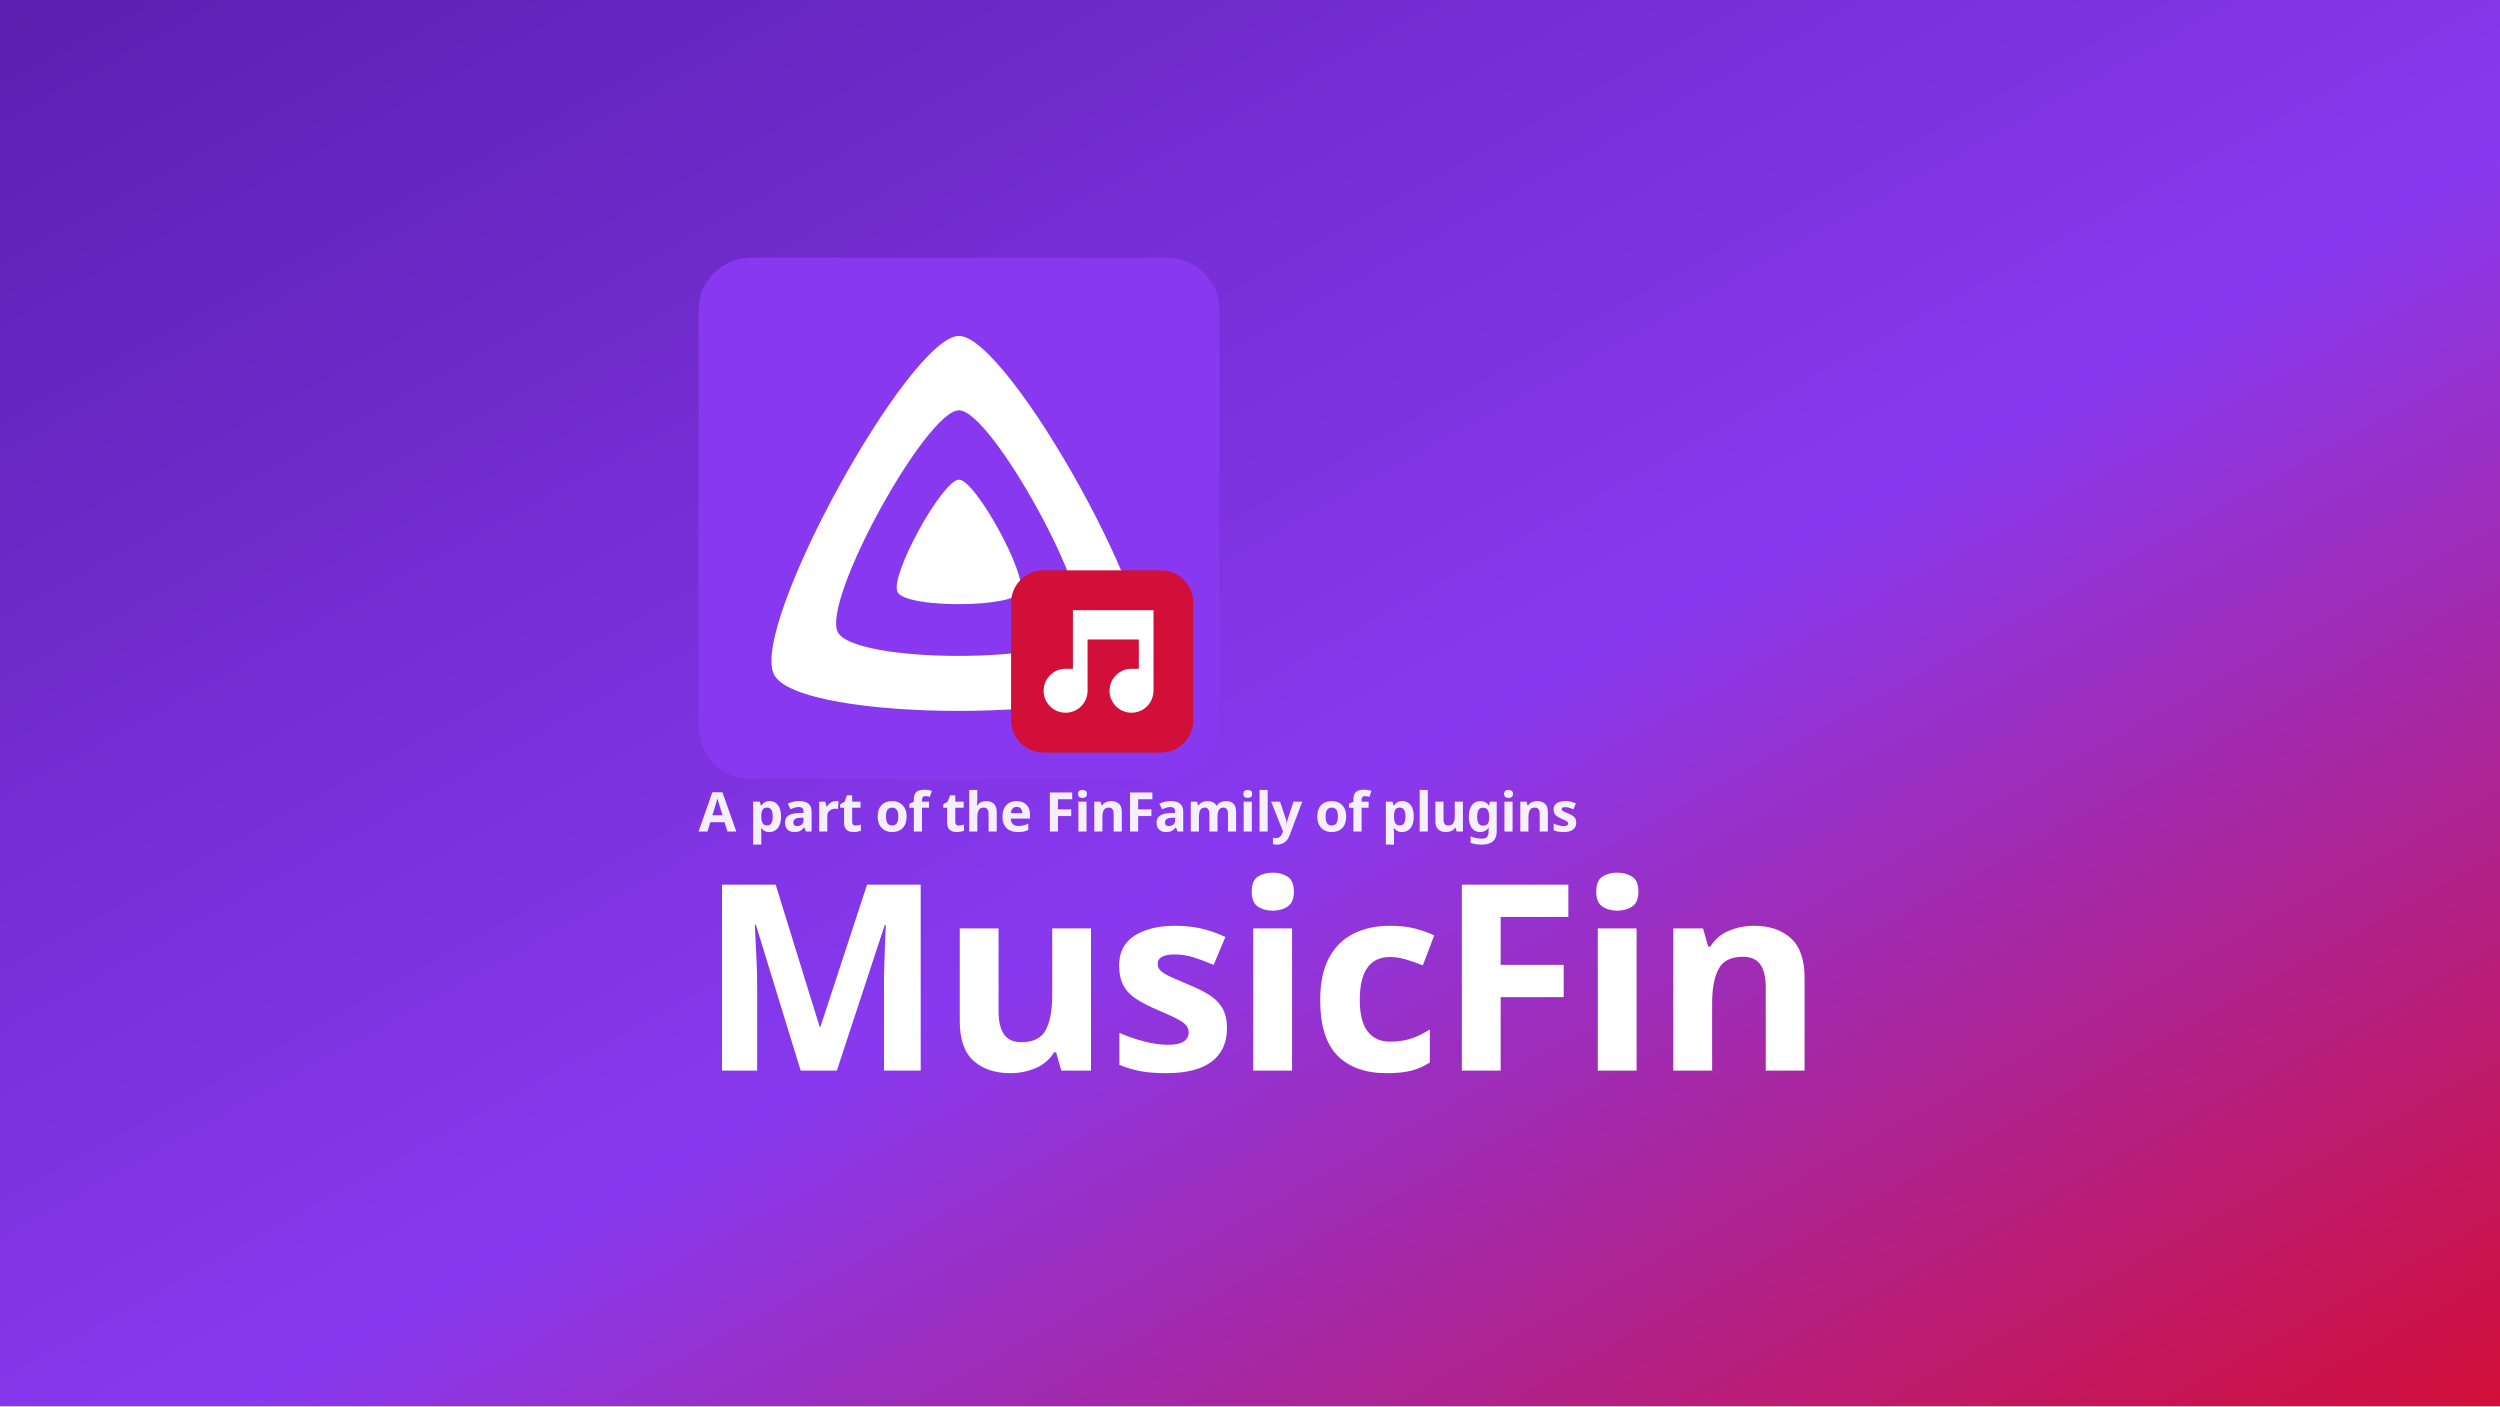
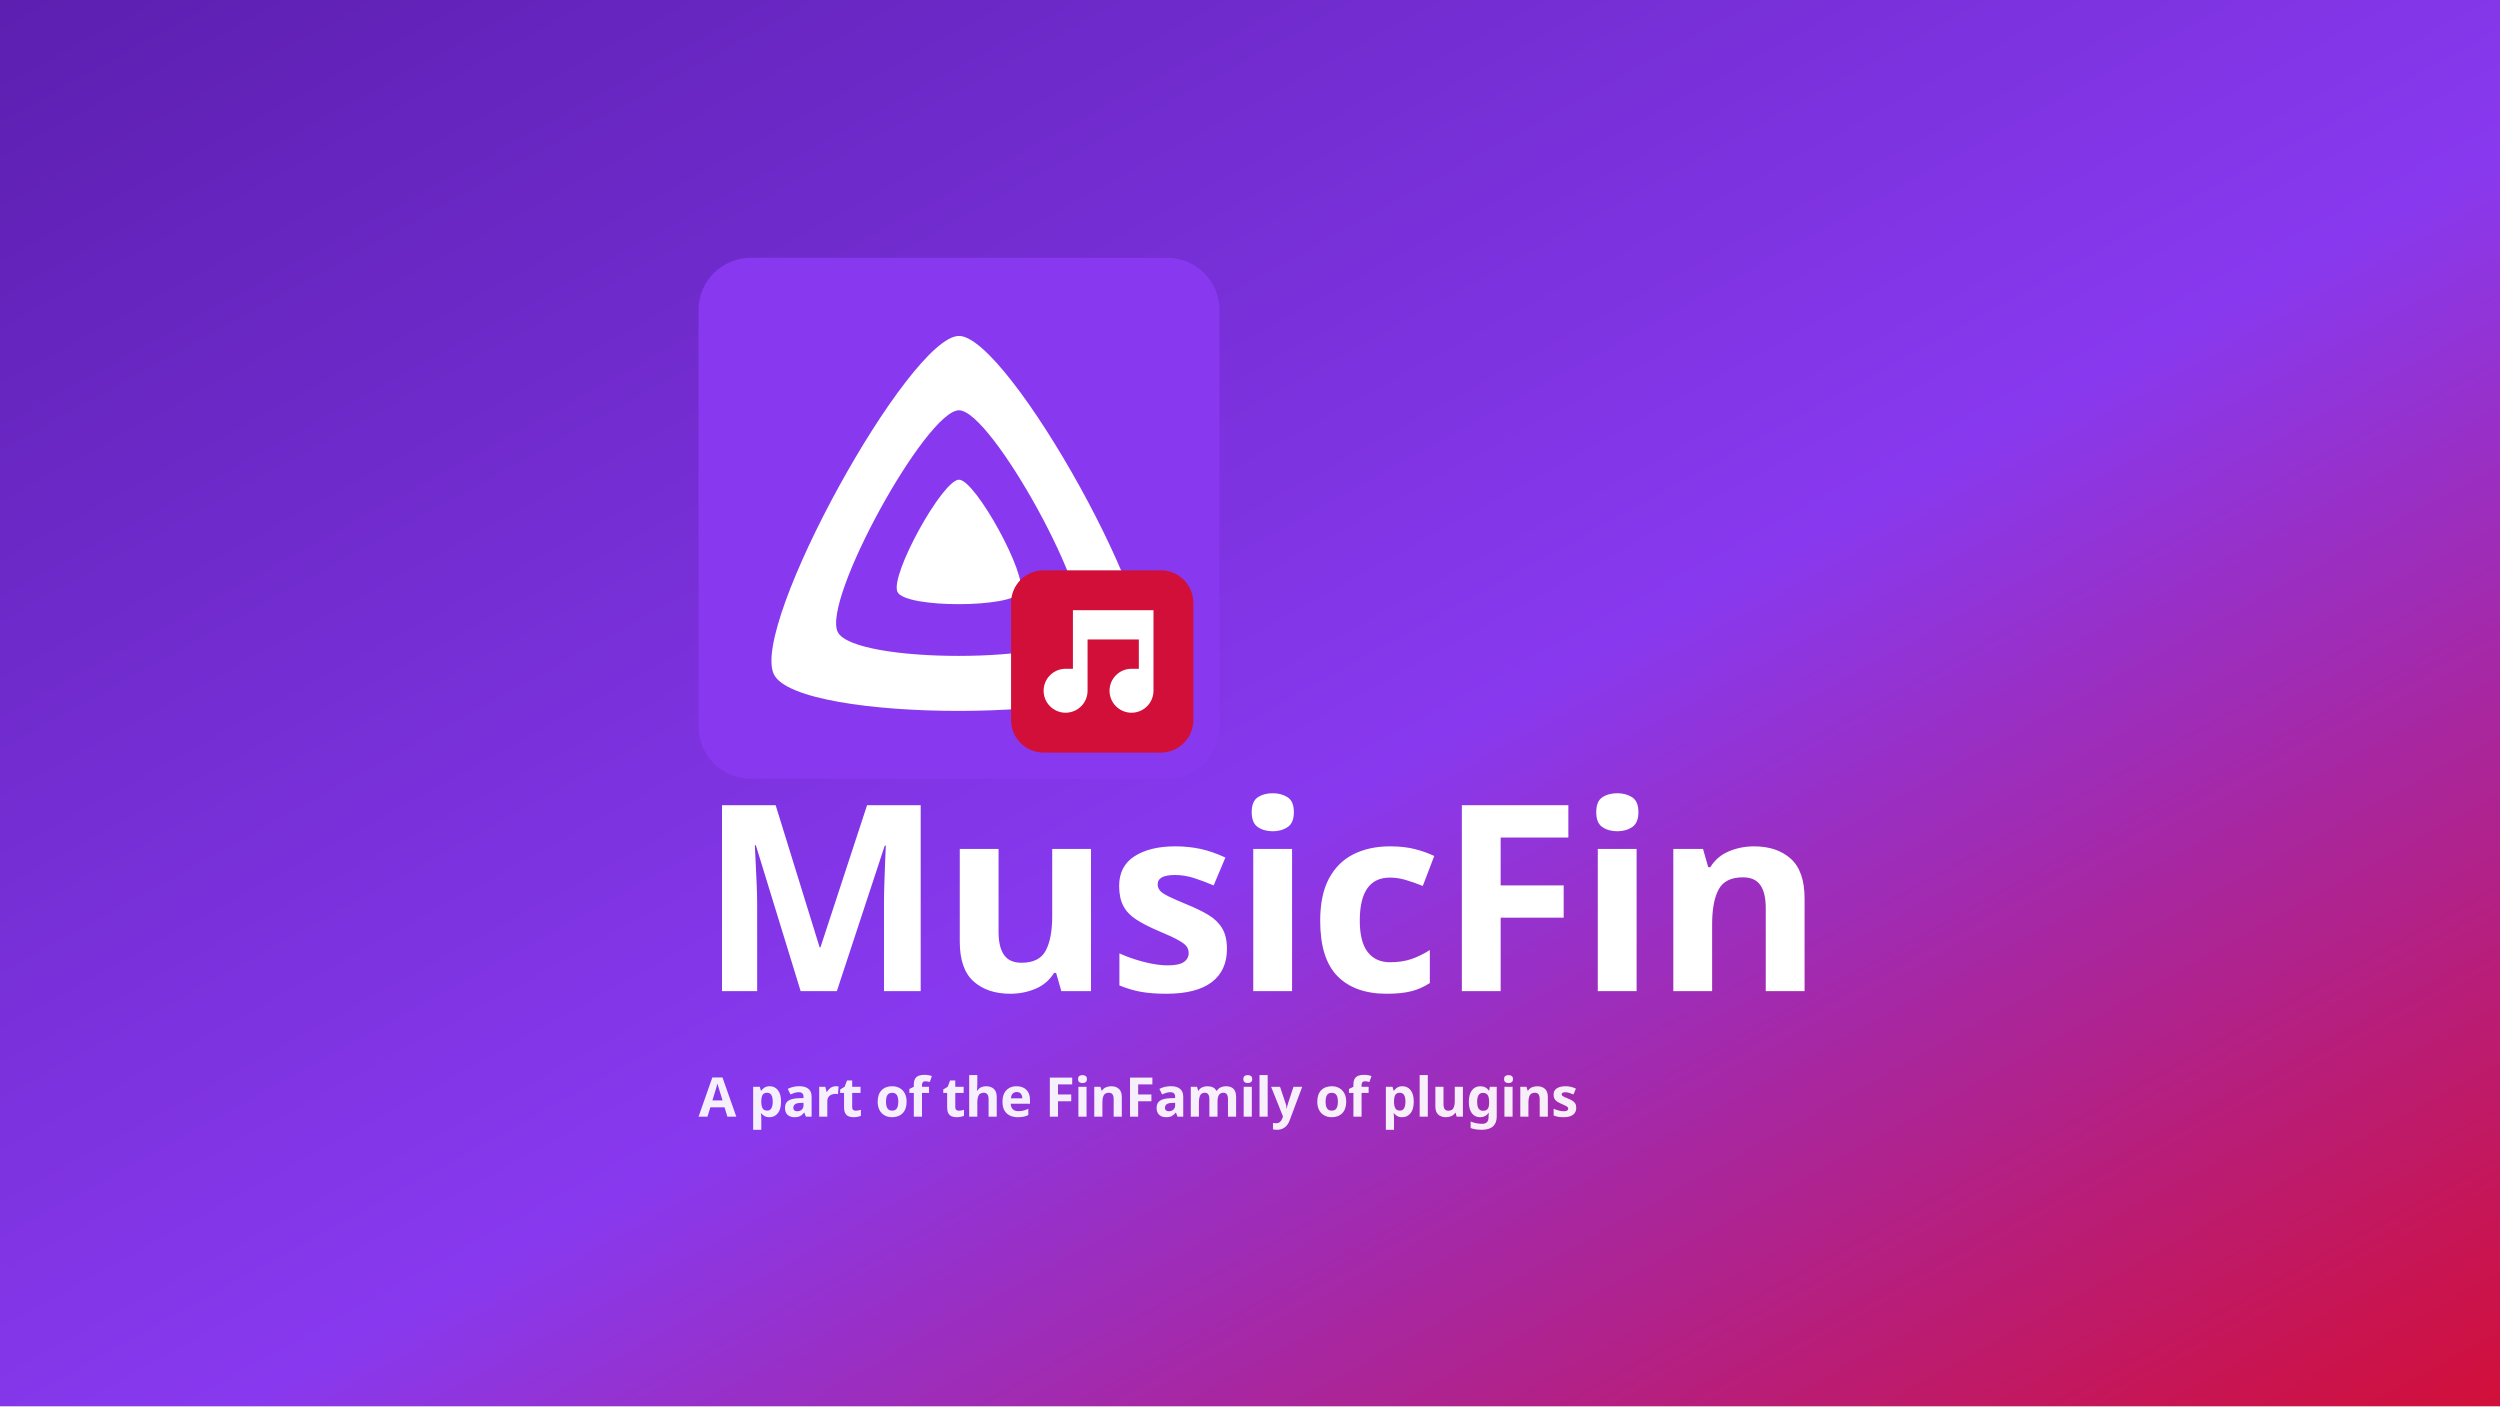
<svg xmlns="http://www.w3.org/2000/svg" width="1920" height="1080" viewBox="0 0 1920 1080">
  <defs>
    <linearGradient id="g" x1="0" y1="0" x2="1" y2="1">
      <stop offset="0%" stop-color="#5c1fb0" />
      <stop offset="55%" stop-color="#8839ef" />
      <stop offset="100%" stop-color="#d20f39" />
    </linearGradient>
    <style type="text/css">
      .title {
        font-family: "Nunito", "Quicksand", "Comfortaa", "Arial Rounded MT Bold", ui-rounded, sans-serif;
        font-weight: 700;
        font-size: 200px;
        fill: #ffffff;
        letter-spacing: -0.015em;
      }
      .tagline {
        font-family: "Nunito", "Quicksand", "Comfortaa", "Arial Rounded MT Bold", ui-rounded, sans-serif;
        font-weight: 700;
        font-size: 42px;
        fill: #ffffff;
        letter-spacing: -0.015em;
        opacity: 0.92;
      }
    </style>
  </defs>
  <rect width="1920" height="1080" fill="url(#g)" />
  <g transform="translate(960, 540)">
    <g transform="translate(-423.50, -342.00)">
      <g transform="translate(-40.00, -40.00) scale(10)">
        <rect width="40" height="40" x="4" y="4" rx="4" fill="#8839ef" />
        <path fill="#ffffff" d="M 24 10 C 20.19 10 7.92 32.24 9.79 36 C 11.66 39.75 36.36 39.71 38.21 36 C 40.25 32.29 27.81 10 24 10 Z M 33.31 32.74 C 32.1 35.17 15.92 35.2 14.69 32.74 C 13.46 30.28 21.5 15.71 24 15.71 C 26.5 15.71 34.52 30.31 33.31 32.74 Z M 24 21.04 C 22.74 21.04 18.66 28.42 19.28 29.67 C 19.9 30.92 28.1 30.9 28.71 29.67 C 29.32 28.44 25.26 21.04 24 21.04 Z" />
        <rect width="14" height="14" x="28" y="28" rx="2.5" fill="#d20f39" />
        <path fill="#ffffff" transform="translate(30.5, 30.5) scale(0.5625)" d="M15 1H4V9H3C1.343 9 0 10.343 0 12C0 13.657 1.343 15 3 15C4.657 15 6 13.657 6 12V5H13V9H12C10.343 9 9 10.343 9 12C9 13.657 10.343 15 12 15C13.657 15 15 13.657 15 12V1Z" />
      </g>
-       <text class="tagline" x="0" y="408.00" dominant-baseline="hanging">A part of the FinFamily of plugins</text>
-       <text class="title" x="0" y="469.00" dominant-baseline="hanging">MusicFin</text>
+       <text class="title" x="0" y="408.00" dominant-baseline="hanging">MusicFin</text>
+       <text class="tagline" x="0" y="627.00" dominant-baseline="hanging">A part of the FinFamily of plugins</text>
    </g>
  </g>
</svg>
